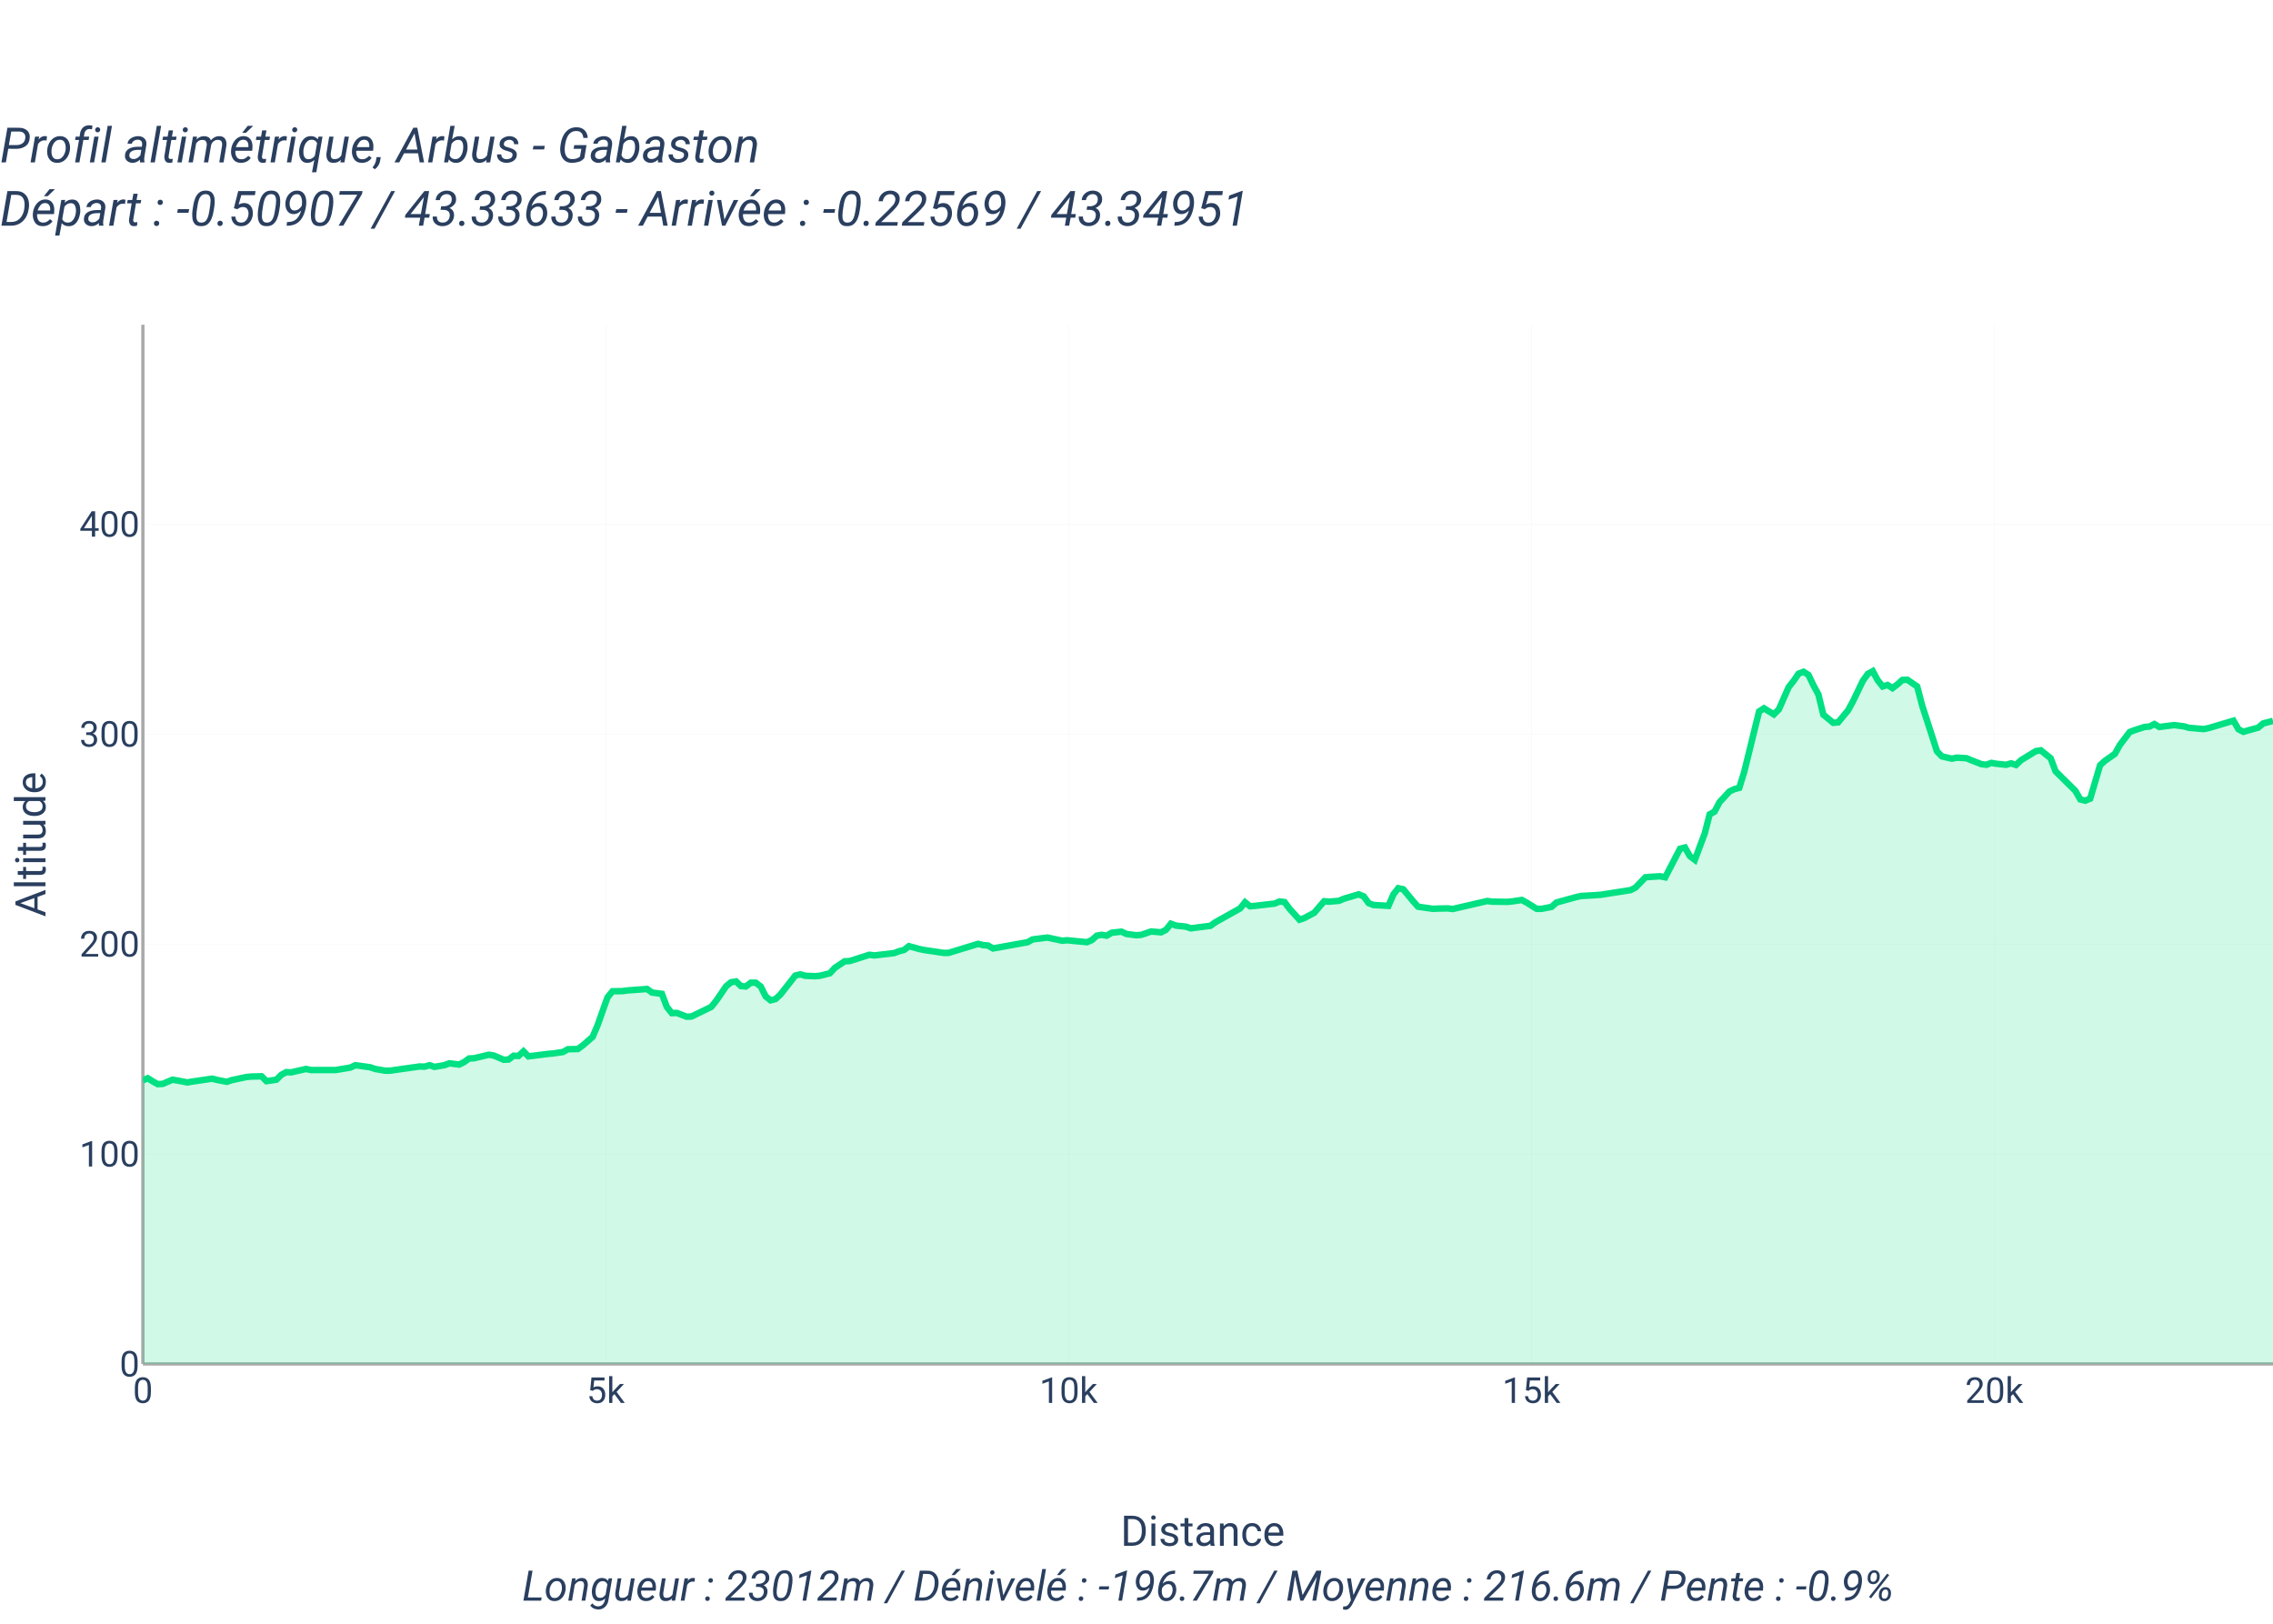
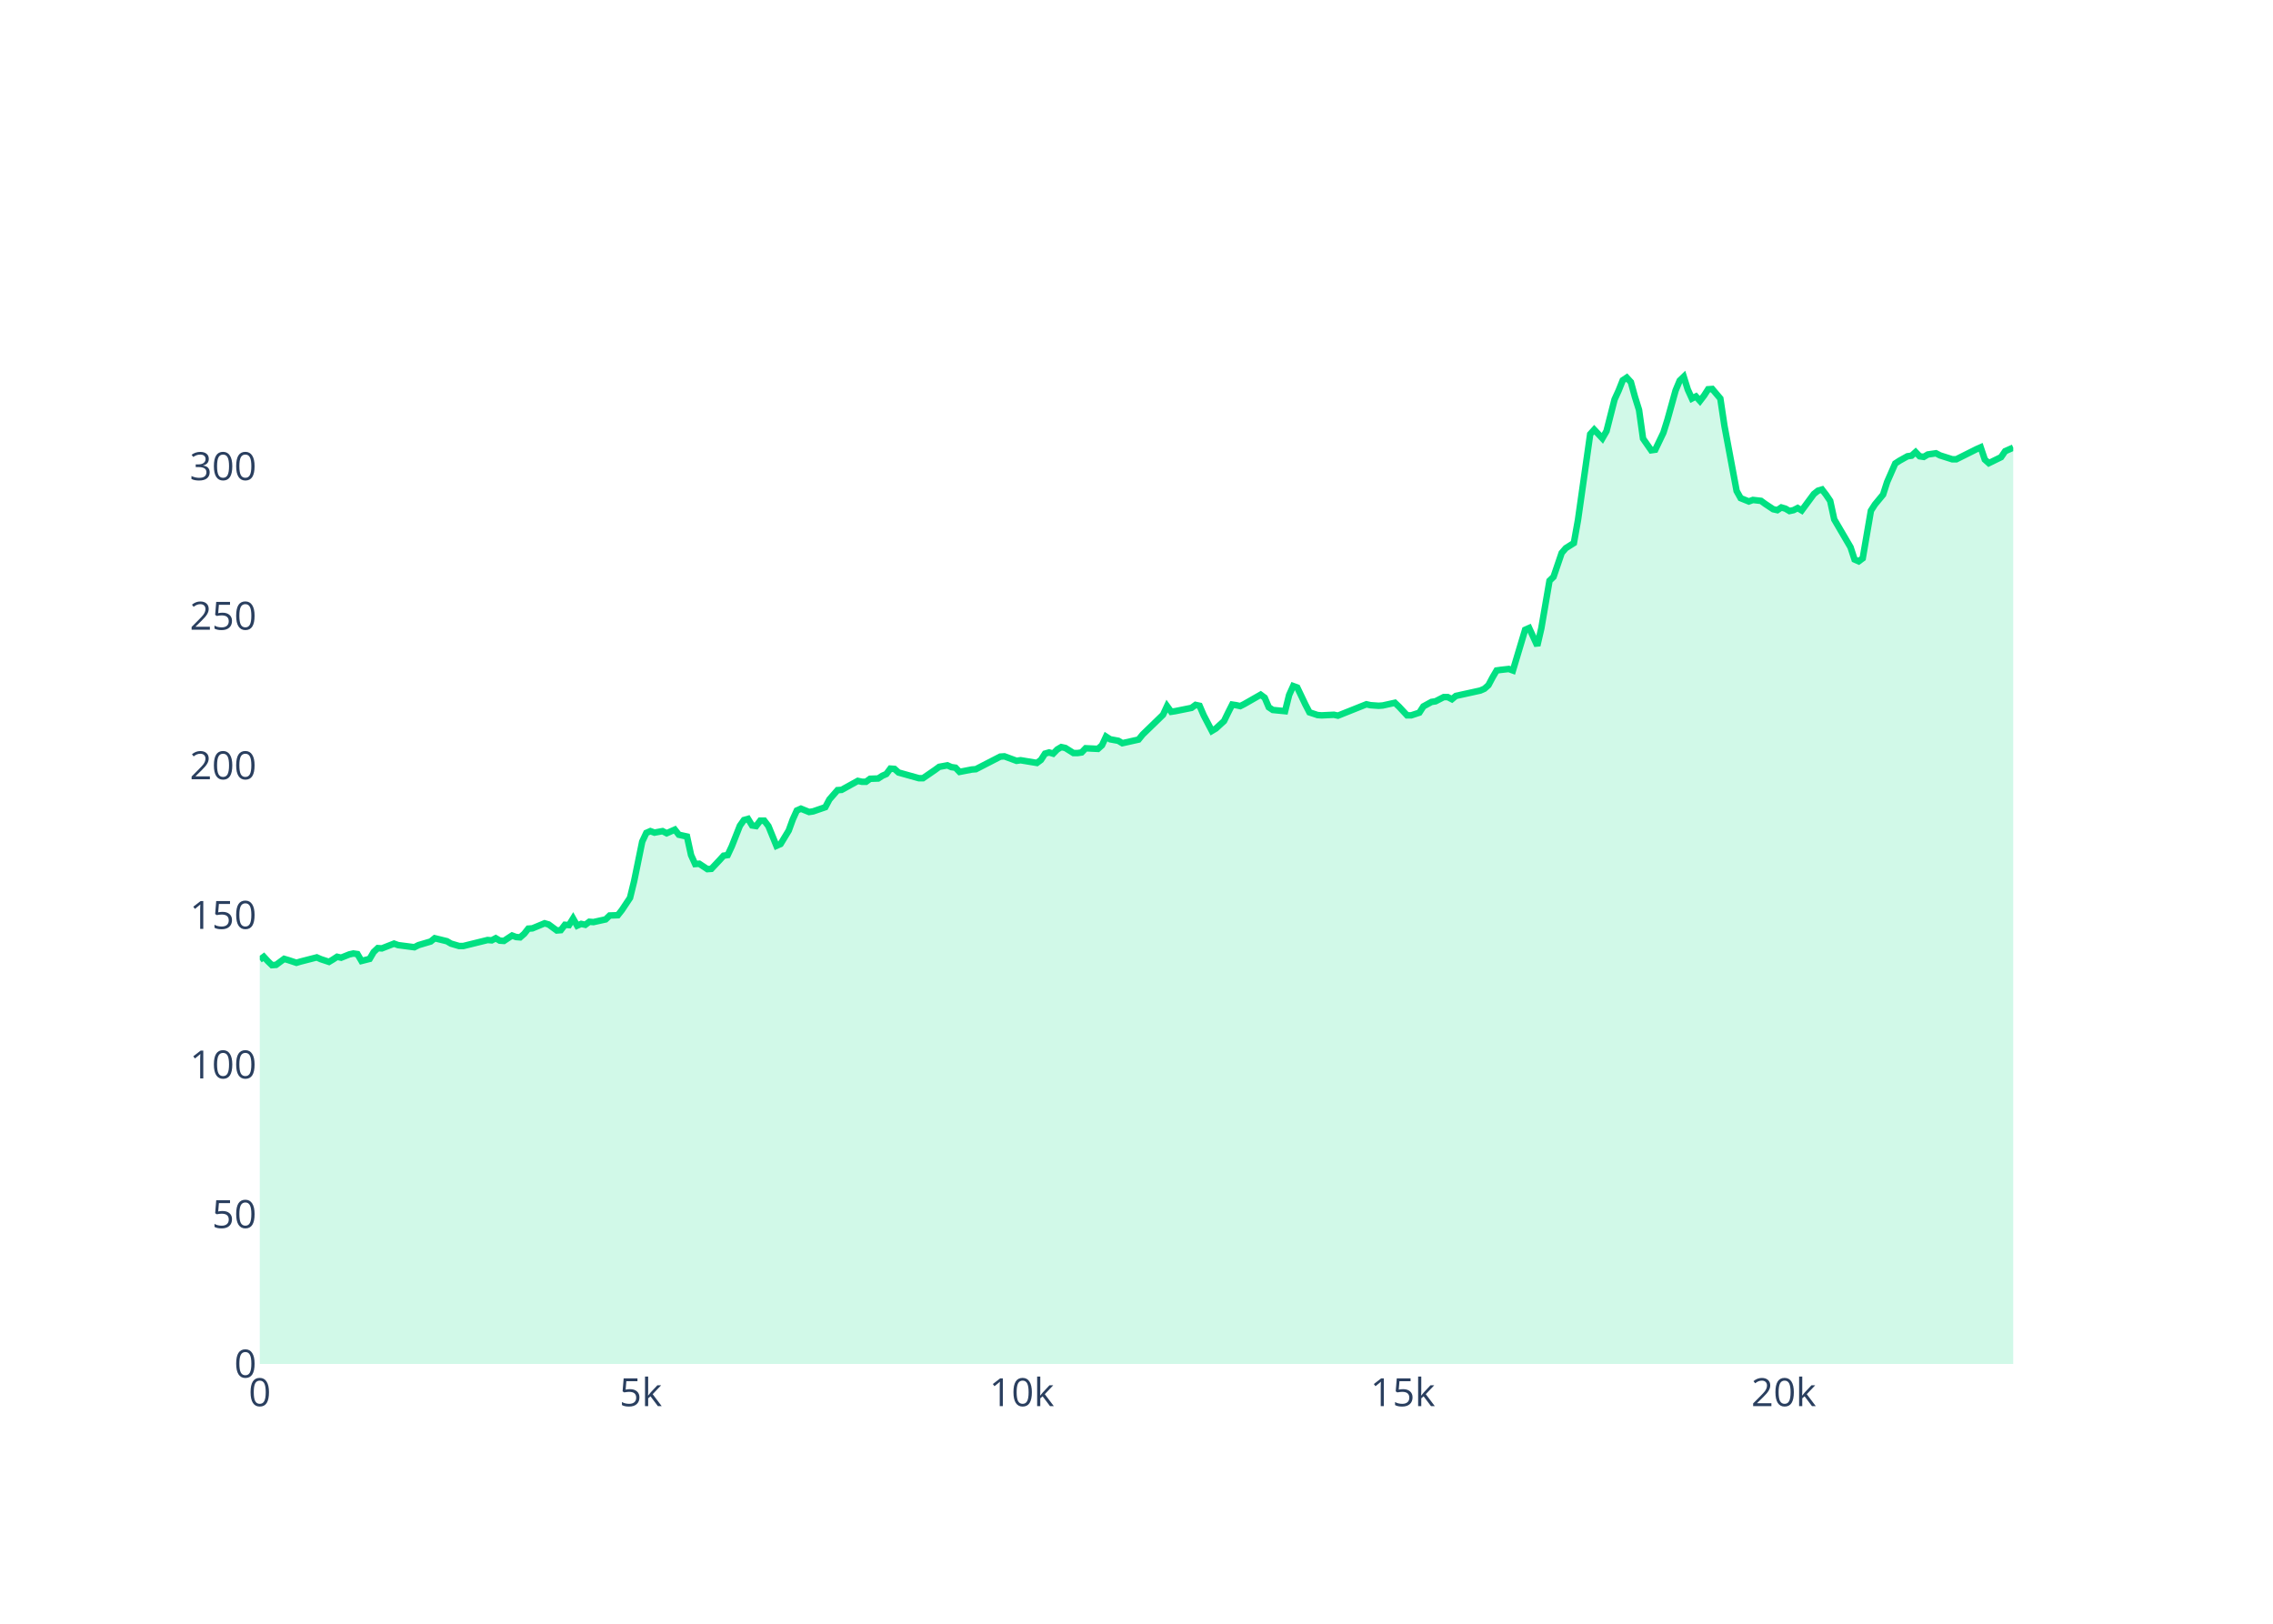
<svg xmlns="http://www.w3.org/2000/svg" class="main-svg" width="700" height="500" style="" viewBox="0 0 700 500">
  <rect x="0" y="0" width="700" height="500" style="fill: rgb(255, 255, 255); fill-opacity: 1;" />
-   <defs id="defs-ce14e0">
+   <defs id="defs-10db98">
    <g class="clips">
-       <clipPath id="clipce14e0xyplot" class="plotclip">
-         <rect width="656" height="320" />
+       <clipPath id="clip10db98xyplot" class="plotclip">
+         <rect width="540" height="320" />
      </clipPath>
-       <clipPath class="axesclip" id="clipce14e0x">
-         <rect x="44" y="0" width="656" height="500" />
+       <clipPath class="axesclip" id="clip10db98x">
+         <rect x="80" y="0" width="540" height="500" />
      </clipPath>
-       <clipPath class="axesclip" id="clipce14e0y">
+       <clipPath class="axesclip" id="clip10db98y">
        <rect x="0" y="100" width="700" height="320" />
      </clipPath>
-       <clipPath class="axesclip" id="clipce14e0xy">
-         <rect x="44" y="100" width="656" height="320" />
+       <clipPath class="axesclip" id="clip10db98xy">
+         <rect x="80" y="100" width="540" height="320" />
      </clipPath>
    </g>
    <g class="gradients" />
    <g class="patterns" />
  </defs>
  <g class="bglayer" />
  <g class="layer-below">
    <g class="imagelayer" />
    <g class="shapelayer" />
  </g>
  <g class="cartesianlayer">
    <g class="subplot xy">
      <g class="layer-subplot">
        <g class="shapelayer" />
        <g class="imagelayer" />
      </g>
      <g class="gridlayer">
        <g class="x">
-           <path class="xgrid crisp" transform="translate(186.53,0)" d="M0,100v320" style="stroke: rgb(240, 240, 240); stroke-opacity: 1; stroke-width: 0.1px;" />
-           <path class="xgrid crisp" transform="translate(329.07,0)" d="M0,100v320" style="stroke: rgb(240, 240, 240); stroke-opacity: 1; stroke-width: 0.1px;" />
-           <path class="xgrid crisp" transform="translate(471.6,0)" d="M0,100v320" style="stroke: rgb(240, 240, 240); stroke-opacity: 1; stroke-width: 0.1px;" />
-           <path class="xgrid crisp" transform="translate(614.14,0)" d="M0,100v320" style="stroke: rgb(240, 240, 240); stroke-opacity: 1; stroke-width: 0.1px;" />
+           <path class="xgrid crisp" transform="translate(197.33,0)" d="M0,100v320" style="stroke: rgb(255, 255, 255); stroke-opacity: 1; stroke-width: 1px;" />
+           <path class="xgrid crisp" transform="translate(314.66,0)" d="M0,100v320" style="stroke: rgb(255, 255, 255); stroke-opacity: 1; stroke-width: 1px;" />
+           <path class="xgrid crisp" transform="translate(431.99,0)" d="M0,100v320" style="stroke: rgb(255, 255, 255); stroke-opacity: 1; stroke-width: 1px;" />
+           <path class="xgrid crisp" transform="translate(549.32,0)" d="M0,100v320" style="stroke: rgb(255, 255, 255); stroke-opacity: 1; stroke-width: 1px;" />
        </g>
        <g class="y">
-           <path class="ygrid crisp" transform="translate(0,355.35)" d="M44,0h656" style="stroke: rgb(240, 240, 240); stroke-opacity: 1; stroke-width: 0.1px;" />
-           <path class="ygrid crisp" transform="translate(0,290.71)" d="M44,0h656" style="stroke: rgb(240, 240, 240); stroke-opacity: 1; stroke-width: 0.1px;" />
-           <path class="ygrid crisp" transform="translate(0,226.06)" d="M44,0h656" style="stroke: rgb(240, 240, 240); stroke-opacity: 1; stroke-width: 0.1px;" />
-           <path class="ygrid crisp" transform="translate(0,161.41)" d="M44,0h656" style="stroke: rgb(240, 240, 240); stroke-opacity: 1; stroke-width: 0.1px;" />
+           <path class="ygrid crisp" transform="translate(0,373.94)" d="M80,0h540" style="stroke: rgb(255, 255, 255); stroke-opacity: 1; stroke-width: 1px;" />
+           <path class="ygrid crisp" transform="translate(0,327.88)" d="M80,0h540" style="stroke: rgb(255, 255, 255); stroke-opacity: 1; stroke-width: 1px;" />
+           <path class="ygrid crisp" transform="translate(0,281.82)" d="M80,0h540" style="stroke: rgb(255, 255, 255); stroke-opacity: 1; stroke-width: 1px;" />
+           <path class="ygrid crisp" transform="translate(0,235.76)" d="M80,0h540" style="stroke: rgb(255, 255, 255); stroke-opacity: 1; stroke-width: 1px;" />
+           <path class="ygrid crisp" transform="translate(0,189.7)" d="M80,0h540" style="stroke: rgb(255, 255, 255); stroke-opacity: 1; stroke-width: 1px;" />
+           <path class="ygrid crisp" transform="translate(0,143.64)" d="M80,0h540" style="stroke: rgb(255, 255, 255); stroke-opacity: 1; stroke-width: 1px;" />
        </g>
      </g>
      <g class="zerolinelayer">
-         <path class="xzl zl crisp" transform="translate(44,0)" d="M0,100v320" style="stroke: rgb(169, 169, 169); stroke-opacity: 1; stroke-width: 1px;" />
-         <path class="yzl zl crisp" transform="translate(0,420)" d="M44,0h656" style="stroke: rgb(169, 169, 169); stroke-opacity: 1; stroke-width: 1px;" />
+         <path class="xzl zl crisp" transform="translate(80,0)" d="M0,100v320" style="stroke: rgb(255, 255, 255); stroke-opacity: 1; stroke-width: 2px;" />
+         <path class="yzl zl crisp" transform="translate(0,420)" d="M80,0h540" style="stroke: rgb(255, 255, 255); stroke-opacity: 1; stroke-width: 2px;" />
      </g>
      <path class="xlines-below" />
      <path class="ylines-below" />
      <g class="overlines-below" />
      <g class="xaxislayer-below" />
      <g class="yaxislayer-below" />
      <g class="overaxes-below" />
-       <g class="plot" transform="translate(44,100)" clip-path="url(#clipce14e0xyplot)">
+       <g class="plot" transform="translate(80,100)" clip-path="url(#clip10db98xyplot)">
        <g class="scatterlayer mlayer">
-           <g class="trace scatter traceac5067" style="stroke-miterlimit: 2;">
+           <g class="trace scatter trace15f273" style="stroke-miterlimit: 2;">
            <g class="fills">
              <g>
-                 <path class="js-fill" d="M656,320L0,320L0,232.66L1.51,232.02L3.05,232.99L4.56,233.83L6.1,233.76L9.12,232.47L10.66,232.73L13.71,233.31L15.22,233.05L21.32,232.15L22.83,232.53L25.88,233.12L27.4,232.6L31.96,231.63L33.5,231.5L36.55,231.43L38.06,232.92L41.11,232.47L42.62,230.98L44.16,230.14L45.67,230.21L50.23,229.17L51.77,229.49L59.38,229.49L60.89,229.24L63.94,228.72L65.45,228.01L70.01,228.65L71.55,229.17L74.6,229.69L76.11,229.69L85.24,228.4L86.77,228.46L88.29,228.01L89.8,228.53L92.85,228.01L94.39,227.43L97.41,227.81L98.95,227.04L100.46,225.94L102,225.87L106.56,224.78L108.07,225.03L111.12,226.33L112.63,226.26L114.17,225.1L115.68,225.16L117.22,223.74L118.73,225.29L124.83,224.52L126.34,224.39L129.39,223.94L130.9,223.09L133.95,223.03L135.46,221.93L138.51,219.28L140.05,215.66L143.08,207.13L144.62,205.25L147.67,205.19L149.18,204.99L155.28,204.54L156.79,205.64L159.84,206.03L161.35,210.04L162.89,211.98L164.4,211.91L167.45,213.07L168.96,213.01L175.06,210.04L176.57,208.16L179.62,203.7L181.13,202.47L182.67,202.21L184.18,203.64L185.69,203.77L187.23,202.6L188.74,202.6L190.28,203.77L191.79,206.8L193.31,208.03L194.84,207.64L196.36,206.22L199.41,202.34L200.92,200.4L202.46,200.02L203.97,200.47L207.02,200.6L208.53,200.47L211.58,199.69L213.12,198.01L216.14,196.01L217.68,195.94L223.75,194L225.29,194.2L231.36,193.49L232.9,192.91L234.41,192.52L235.92,191.35L238.97,192.19L240.51,192.52L246.58,193.42L248.12,193.42L257.25,190.64L258.76,191.03L260.3,191.16L261.81,192.06L272.47,190.13L273.98,189.28L278.57,188.7L280.08,189.03L283.13,189.67L284.64,189.54L290.74,190.13L292.25,189.48L293.76,188.12L295.3,187.86L296.81,188.12L298.35,187.22L301.37,186.89L302.91,187.6L305.96,187.99L307.48,187.86L310.53,186.83L312.04,186.96L313.58,187.09L315.09,186.31L316.6,184.44L318.14,185.02L321.19,185.34L322.7,185.86L328.77,185.08L330.31,183.98L337.92,179.72L339.43,177.84L340.97,179.07L342.48,178.94L348.58,178.23L350.09,177.58L351.6,177.78L353.14,179.85L356.19,183.21L357.7,182.69L360.75,181.07L362.27,179.26L363.8,177.52L365.32,177.65L368.37,177.39L369.88,176.74L374.44,175.39L375.98,176.03L377.49,178.1L379,178.68L383.59,178.94L385.1,175.45L386.61,173.51L388.15,173.83L391.2,177.52L392.71,179.2L397.27,179.85L398.81,179.78L401.83,179.72L403.37,179.91L414.01,177.45L415.54,177.65L420.11,177.71L421.62,177.58L424.67,177.13L426.21,177.97L429.23,179.85L430.77,179.85L433.82,179.26L435.33,177.91L441.43,176.23L442.94,175.9L447.5,175.64L449.01,175.52L458.16,174.09L459.67,173.32L462.72,170.15L464.23,170.02L467.28,169.83L468.82,170.15L473.39,161.36L474.9,160.97L476.41,163.62L477.95,164.78L481,156.64L482.51,150.76L484.02,149.92L485.56,147.01L488.61,143.71L490.12,143L491.63,142.61L493.17,137.63L497.73,119.08L499.24,118.11L502.29,119.98L503.83,118.43L506.85,111.58L508.39,109.64L509.9,107.44L511.41,106.86L512.95,107.83L514.46,111L516,113.84L517.51,120.05L520.56,122.57L522.07,122.44L525.12,118.76L526.64,115.98L529.69,109.64L531.23,107.51L532.74,106.67L534.25,109.45L535.79,111.39L537.3,110.93L538.81,111.9L540.35,110.74L541.86,109.38L543.4,109.32L546.42,111.39L547.96,117.27L552.52,131.36L554.03,132.91L557.08,133.62L558.62,133.3L561.64,133.49L563.18,134.14L566.2,135.31L567.74,135.5L569.25,134.92L570.79,135.18L573.81,135.5L575.35,135.05L576.86,135.56L578.4,134.08L582.97,131.3L584.48,131.04L587.53,133.49L589.04,137.5L595.14,143.52L596.65,146.17L598.19,146.55L599.7,145.91L602.75,135.63L604.26,134.27L607.31,132.14L608.82,129.42L611.87,125.41L613.41,124.83L616.43,123.86L617.97,123.73L619.48,122.96L620.99,123.86L624.04,123.47L625.58,123.28L628.6,123.67L630.14,124.12L634.71,124.51L636.22,124.19L643.83,121.92L645.37,124.57L646.88,125.35L648.39,124.9L651.44,124.06L652.98,122.76L656,121.99" style="fill: rgb(1, 224, 130); fill-opacity: 0.18; stroke-width: 0;" />
+                 <path class="js-fill" d="M540,320L0,320L0,195.54L1.24,194.62L2.51,196L3.75,197.2L5.02,197.11L7.51,195.27L8.78,195.64L11.29,196.47L12.53,196.1L17.55,194.81L18.8,195.36L21.31,196.19L22.55,195.45L23.82,194.62L25.06,194.9L27.57,193.89L28.82,193.61L30.08,193.79L31.33,195.91L33.84,195.27L35.08,193.15L36.35,191.95L37.59,192.04L41.35,190.57L42.61,191.03L47.61,191.68L48.88,191.03L52.63,189.92L53.88,188.91L57.63,189.83L58.9,190.57L61.41,191.31L62.65,191.31L70.16,189.46L71.43,189.56L72.67,188.91L73.92,189.65L75.19,189.74L76.43,188.91L77.7,188.08L78.94,188.54L80.18,188.64L81.45,187.53L82.69,185.96L83.96,185.87L87.72,184.31L88.96,184.67L91.47,186.52L92.71,186.42L93.98,184.77L95.23,184.86L96.49,182.83L97.74,185.04L98.98,184.49L100.25,184.77L101.49,183.84L102.76,183.94L106.51,183.11L107.76,181.91L110.27,181.82L111.51,180.25L114.02,176.48L115.29,171.32L117.78,159.16L119.04,156.48L120.29,155.93L121.55,156.39L124.04,155.93L125.31,156.58L127.82,155.47L129.06,157.04L131.57,157.59L132.82,163.3L134.08,166.07L135.33,165.97L137.84,167.63L139.08,167.54L141.59,164.87L142.84,163.49L144.1,163.3L145.35,160.63L147.86,154.27L149.1,152.52L150.37,152.16L151.61,154.18L152.86,154.37L154.12,152.71L155.37,152.71L156.64,154.37L159.12,160.45L160.39,159.89L162.9,155.75L164.14,152.34L165.39,149.58L166.66,149.02L169.17,150.04L170.41,149.85L174.16,148.56L175.43,146.17L177.92,143.31L179.19,143.22L184.18,140.46L185.45,140.73L186.7,140.73L187.96,139.81L190.45,139.72L191.72,138.89L192.96,138.34L194.2,136.68L195.47,136.77L196.72,137.88L202.98,139.63L204.25,139.63L208,137.05L209.25,136.13L211.76,135.67L213,136.22L214.27,136.4L215.51,137.69L219.27,136.96L220.53,136.86L228.04,132.99L229.31,132.9L233.06,134.28L234.31,134.1L239.33,134.93L240.57,134.01L241.82,132.07L243.08,131.7L244.33,132.07L245.6,130.78L246.84,130.05L248.08,130.32L250.59,131.89L251.86,131.89L253.1,131.7L254.35,130.41L258.13,130.6L259.37,129.49L260.61,126.82L261.88,127.65L264.39,128.11L265.64,128.85L270.63,127.74L271.9,126.18L278.17,120.1L279.41,117.43L280.68,119.18L281.92,118.99L286.94,117.98L288.19,117.06L289.43,117.33L290.7,120.28L293.21,125.07L294.45,124.33L296.96,122.03L298.21,119.45L299.47,116.96L300.72,117.15L301.96,117.43L303.23,116.78L308.23,113.92L309.49,114.85L310.74,117.79L311.98,118.62L315.76,118.99L317,114.02L318.25,111.25L319.51,111.71L322.02,116.96L323.27,119.36L325.78,120.19L327.02,120.28L330.78,120.1L332.04,120.37L340.8,116.87L342.06,117.15L344.58,117.33L345.82,117.24L349.57,116.41L350.84,117.61L353.33,120.28L354.59,120.28L357.11,119.45L358.35,117.52L360.86,116.14L362.1,115.95L364.61,114.66L365.86,114.66L367.13,115.31L368.37,114.29L375.88,112.64L377.15,112.08L378.39,110.98L379.66,108.58L380.9,106.46L382.14,106.28L384.65,106L385.92,106.46L389.68,93.93L390.92,93.38L393.43,98.82L394.67,93.47L397.19,78.83L398.43,77.63L400.94,70.26L402.21,68.79L404.69,67.22L405.96,60.13L409.72,33.69L410.96,32.31L413.47,34.98L414.74,32.77L417.23,23L418.49,20.24L419.74,17.11L420.98,16.28L422.25,17.66L423.49,22.17L424.76,26.23L426,35.07L428.51,38.66L429.76,38.48L432.27,33.23L433.51,29.27L436.02,20.24L437.29,17.2L438.53,16L439.78,19.96L441.04,22.72L442.29,22.08L443.53,23.46L444.8,21.8L446.04,19.87L447.31,19.78L449.8,22.72L451.06,31.11L454.82,51.19L456.06,53.4L458.57,54.41L459.84,53.95L462.33,54.23L463.59,55.15L466.08,56.81L467.35,57.09L468.59,56.26L469.86,56.63L471.1,57.36L472.35,57.09L473.61,56.44L474.86,57.18L478.61,52.11L479.88,51.1L481.12,50.73L482.39,52.39L483.63,54.23L484.88,59.94L489.9,68.51L491.14,72.29L492.41,72.84L493.65,71.92L496.17,57.27L497.41,55.34L499.92,52.3L501.16,48.43L503.67,42.72L504.94,41.89L507.43,40.5L508.7,40.32L509.94,39.21L511.18,40.5L512.45,40.69L513.69,39.95L516.21,39.58L517.45,40.23L521.23,41.43L522.47,41.43L528.74,38.29L529.98,37.74L531.25,41.52L532.49,42.62L536.25,40.78L537.51,38.94L540,37.83" style="fill: rgb(1, 224, 130); fill-opacity: 0.18; stroke-width: 0;" />
              </g>
            </g>
            <g class="errorbars" />
            <g class="lines">
-               <path class="js-line" d="M0,232.66L1.51,232.02L3.05,232.99L4.56,233.83L6.1,233.76L9.12,232.47L10.66,232.73L13.71,233.31L15.22,233.05L21.32,232.15L22.83,232.53L25.88,233.12L27.4,232.6L31.96,231.63L33.5,231.5L36.55,231.43L38.06,232.92L41.11,232.47L42.62,230.98L44.16,230.14L45.67,230.21L50.23,229.17L51.77,229.49L59.38,229.49L60.89,229.24L63.94,228.72L65.45,228.01L70.01,228.65L71.55,229.17L74.6,229.69L76.11,229.69L85.24,228.4L86.77,228.46L88.29,228.01L89.8,228.53L92.85,228.01L94.39,227.43L97.41,227.81L98.95,227.04L100.46,225.94L102,225.87L106.56,224.78L108.07,225.03L111.12,226.33L112.63,226.26L114.17,225.1L115.68,225.16L117.22,223.74L118.73,225.29L124.83,224.52L126.34,224.39L129.39,223.94L130.9,223.09L133.95,223.03L135.46,221.93L138.51,219.28L140.05,215.66L143.08,207.13L144.62,205.25L147.67,205.19L149.18,204.99L155.28,204.54L156.79,205.64L159.84,206.03L161.35,210.04L162.89,211.98L164.4,211.91L167.45,213.07L168.96,213.01L175.06,210.04L176.57,208.16L179.62,203.7L181.13,202.47L182.67,202.21L184.18,203.64L185.69,203.77L187.23,202.6L188.74,202.6L190.28,203.77L191.79,206.8L193.31,208.03L194.84,207.64L196.36,206.22L199.41,202.34L200.92,200.4L202.46,200.02L203.97,200.47L207.02,200.6L208.53,200.47L211.58,199.69L213.12,198.01L216.14,196.01L217.68,195.94L223.75,194L225.29,194.2L231.36,193.49L232.9,192.91L234.41,192.52L235.92,191.35L238.97,192.19L240.51,192.52L246.58,193.42L248.12,193.42L257.25,190.64L258.76,191.03L260.3,191.16L261.81,192.06L272.47,190.13L273.98,189.28L278.57,188.7L280.08,189.03L283.13,189.67L284.64,189.54L290.74,190.13L292.25,189.48L293.76,188.12L295.3,187.86L296.81,188.12L298.35,187.22L301.37,186.89L302.91,187.6L305.96,187.99L307.48,187.86L310.53,186.83L312.04,186.96L313.58,187.09L315.09,186.31L316.6,184.44L318.14,185.02L321.19,185.34L322.7,185.86L328.77,185.08L330.31,183.98L337.92,179.72L339.43,177.84L340.97,179.07L342.48,178.94L348.58,178.23L350.09,177.58L351.6,177.78L353.14,179.85L356.19,183.21L357.7,182.69L360.75,181.07L362.27,179.26L363.8,177.52L365.32,177.65L368.37,177.39L369.88,176.74L374.44,175.39L375.98,176.03L377.49,178.1L379,178.68L383.59,178.94L385.1,175.45L386.61,173.51L388.15,173.83L391.2,177.52L392.71,179.2L397.27,179.85L398.81,179.78L401.83,179.72L403.37,179.91L414.01,177.45L415.54,177.65L420.11,177.71L421.62,177.58L424.67,177.13L426.21,177.97L429.23,179.85L430.77,179.85L433.82,179.26L435.33,177.91L441.43,176.23L442.94,175.9L447.5,175.64L449.01,175.52L458.16,174.09L459.67,173.32L462.72,170.15L464.23,170.02L467.28,169.83L468.82,170.15L473.39,161.36L474.9,160.97L476.41,163.62L477.95,164.78L481,156.64L482.51,150.76L484.02,149.92L485.56,147.01L488.61,143.71L490.12,143L491.63,142.61L493.17,137.63L497.73,119.08L499.24,118.11L502.29,119.98L503.83,118.43L506.85,111.58L508.39,109.64L509.9,107.44L511.41,106.86L512.95,107.83L514.46,111L516,113.84L517.51,120.05L520.56,122.57L522.07,122.44L525.12,118.76L526.64,115.98L529.69,109.64L531.23,107.51L532.74,106.67L534.25,109.45L535.79,111.39L537.3,110.93L538.81,111.9L540.35,110.74L541.86,109.38L543.4,109.32L546.42,111.39L547.96,117.27L552.52,131.36L554.03,132.91L557.08,133.62L558.62,133.3L561.64,133.49L563.18,134.14L566.2,135.31L567.74,135.5L569.25,134.92L570.79,135.18L573.81,135.5L575.35,135.05L576.86,135.56L578.4,134.08L582.97,131.3L584.48,131.04L587.53,133.49L589.04,137.5L595.14,143.52L596.65,146.17L598.19,146.55L599.7,145.91L602.75,135.63L604.26,134.27L607.31,132.14L608.82,129.42L611.87,125.41L613.41,124.83L616.43,123.86L617.97,123.73L619.48,122.96L620.99,123.86L624.04,123.47L625.58,123.28L628.6,123.67L630.14,124.12L634.71,124.51L636.22,124.19L643.83,121.92L645.37,124.57L646.88,125.35L648.39,124.9L651.44,124.06L652.98,122.76L656,121.99" style="vector-effect: non-scaling-stroke; fill: none; stroke: rgb(1, 224, 130); stroke-opacity: 1; stroke-width: 2px; opacity: 1;" />
+               <path class="js-line" d="M0,195.54L1.24,194.62L2.51,196L3.75,197.2L5.02,197.11L7.51,195.27L8.78,195.64L11.29,196.47L12.53,196.1L17.55,194.81L18.8,195.36L21.31,196.19L22.55,195.45L23.82,194.62L25.06,194.9L27.57,193.89L28.82,193.61L30.08,193.79L31.33,195.91L33.84,195.27L35.08,193.15L36.35,191.95L37.59,192.04L41.35,190.57L42.61,191.03L47.61,191.68L48.88,191.03L52.63,189.92L53.88,188.91L57.63,189.83L58.9,190.57L61.41,191.31L62.65,191.31L70.16,189.46L71.43,189.56L72.67,188.91L73.92,189.65L75.19,189.74L76.43,188.91L77.7,188.08L78.94,188.54L80.18,188.64L81.45,187.53L82.69,185.96L83.96,185.87L87.72,184.31L88.96,184.67L91.47,186.52L92.71,186.42L93.98,184.77L95.23,184.86L96.49,182.83L97.74,185.04L98.98,184.49L100.25,184.77L101.49,183.84L102.76,183.94L106.51,183.11L107.76,181.91L110.27,181.82L111.51,180.25L114.02,176.48L115.29,171.32L117.78,159.16L119.04,156.48L120.29,155.93L121.55,156.39L124.04,155.93L125.31,156.58L127.82,155.47L129.06,157.04L131.57,157.59L132.82,163.3L134.08,166.07L135.33,165.97L137.84,167.63L139.08,167.54L141.59,164.87L142.84,163.49L144.1,163.3L145.35,160.63L147.86,154.27L149.1,152.52L150.37,152.16L151.61,154.18L152.86,154.37L154.12,152.71L155.37,152.71L156.64,154.37L159.12,160.45L160.39,159.89L162.9,155.75L164.14,152.34L165.39,149.58L166.66,149.02L169.17,150.04L170.41,149.85L174.16,148.56L175.43,146.17L177.92,143.31L179.19,143.22L184.18,140.46L185.45,140.73L186.7,140.73L187.96,139.81L190.45,139.72L191.72,138.89L192.96,138.34L194.2,136.68L195.47,136.77L196.72,137.88L202.98,139.63L204.25,139.63L208,137.05L209.25,136.13L211.76,135.67L213,136.22L214.27,136.4L215.51,137.69L219.27,136.96L220.53,136.86L228.04,132.99L229.31,132.9L233.06,134.28L234.31,134.1L239.33,134.93L240.57,134.01L241.82,132.07L243.08,131.7L244.33,132.07L245.6,130.78L246.84,130.05L248.08,130.32L250.59,131.89L251.86,131.89L253.1,131.7L254.35,130.41L258.13,130.6L259.37,129.49L260.61,126.82L261.88,127.65L264.39,128.11L265.64,128.85L270.63,127.74L271.9,126.18L278.17,120.1L279.41,117.43L280.68,119.18L281.92,118.99L286.94,117.98L288.19,117.06L289.43,117.33L290.7,120.28L293.21,125.07L294.45,124.33L296.96,122.03L298.21,119.45L299.47,116.96L300.72,117.15L301.96,117.43L303.23,116.78L308.23,113.92L309.49,114.85L310.74,117.79L311.98,118.62L315.76,118.99L317,114.02L318.25,111.25L319.51,111.71L322.02,116.96L323.27,119.36L325.78,120.19L327.02,120.28L330.78,120.1L332.04,120.37L340.8,116.87L342.06,117.15L344.58,117.33L345.82,117.24L349.57,116.41L350.84,117.61L353.33,120.28L354.59,120.28L357.11,119.45L358.35,117.52L360.86,116.14L362.1,115.95L364.61,114.66L365.86,114.66L367.13,115.31L368.37,114.29L375.88,112.64L377.15,112.08L378.39,110.98L379.66,108.58L380.9,106.46L382.14,106.28L384.65,106L385.92,106.46L389.68,93.93L390.92,93.38L393.43,98.82L394.67,93.47L397.19,78.83L398.43,77.63L400.94,70.26L402.21,68.79L404.69,67.22L405.96,60.13L409.72,33.69L410.96,32.31L413.47,34.98L414.74,32.77L417.23,23L418.49,20.24L419.74,17.11L420.98,16.28L422.25,17.66L423.49,22.17L424.76,26.23L426,35.07L428.51,38.66L429.76,38.48L432.27,33.23L433.51,29.27L436.02,20.24L437.29,17.2L438.53,16L439.78,19.96L441.04,22.72L442.29,22.08L443.53,23.46L444.8,21.8L446.04,19.87L447.31,19.78L449.8,22.72L451.06,31.11L454.82,51.19L456.06,53.4L458.57,54.41L459.84,53.95L462.33,54.23L463.59,55.15L466.08,56.81L467.35,57.09L468.59,56.26L469.86,56.63L471.1,57.36L472.35,57.09L473.61,56.44L474.86,57.18L478.61,52.11L479.88,51.1L481.12,50.73L482.39,52.39L483.63,54.23L484.88,59.94L489.9,68.51L491.14,72.29L492.41,72.84L493.65,71.92L496.17,57.27L497.41,55.34L499.92,52.3L501.16,48.43L503.67,42.72L504.94,41.89L507.43,40.5L508.7,40.32L509.94,39.21L511.18,40.5L512.45,40.69L513.69,39.95L516.21,39.58L517.45,40.23L521.23,41.43L522.47,41.43L528.74,38.29L529.98,37.74L531.25,41.52L532.49,42.62L536.25,40.78L537.51,38.94L540,37.83" style="vector-effect: non-scaling-stroke; fill: none; stroke: rgb(1, 224, 130); stroke-opacity: 1; stroke-width: 2px; opacity: 1;" />
            </g>
            <g class="points" />
            <g class="text" />
          </g>
        </g>
      </g>
      <g class="overplot" />
      <path class="xlines-above crisp" d="M0,0" style="fill: none;" />
      <path class="ylines-above crisp" d="M0,0" style="fill: none;" />
      <g class="overlines-above" />
      <g class="xaxislayer-above">
        <g class="xtick">
-           <text text-anchor="middle" x="0" y="432" transform="translate(44,0)" style="font-family: -apple-system, system-ui, BlinkMacSystemFont, 'Segoe UI', Roboto, 'Helvetica Neue', Arial, sans-serif; font-size: 11px; fill: rgb(42, 63, 95); fill-opacity: 1; white-space: pre; opacity: 1;">0</text>
+           <text text-anchor="middle" x="0" y="433" transform="translate(80,0)" style="font-family: 'Open Sans', verdana, arial, sans-serif; font-size: 12px; fill: rgb(42, 63, 95); fill-opacity: 1; white-space: pre; opacity: 1;">0</text>
        </g>
        <g class="xtick">
-           <text text-anchor="middle" x="0" y="432" style="font-family: -apple-system, system-ui, BlinkMacSystemFont, 'Segoe UI', Roboto, 'Helvetica Neue', Arial, sans-serif; font-size: 11px; fill: rgb(42, 63, 95); fill-opacity: 1; white-space: pre; opacity: 1;" transform="translate(186.53,0)">5k</text>
+           <text text-anchor="middle" x="0" y="433" style="font-family: 'Open Sans', verdana, arial, sans-serif; font-size: 12px; fill: rgb(42, 63, 95); fill-opacity: 1; white-space: pre; opacity: 1;" transform="translate(197.33,0)">5k</text>
        </g>
        <g class="xtick">
-           <text text-anchor="middle" x="0" y="432" style="font-family: -apple-system, system-ui, BlinkMacSystemFont, 'Segoe UI', Roboto, 'Helvetica Neue', Arial, sans-serif; font-size: 11px; fill: rgb(42, 63, 95); fill-opacity: 1; white-space: pre; opacity: 1;" transform="translate(329.07,0)">10k</text>
+           <text text-anchor="middle" x="0" y="433" style="font-family: 'Open Sans', verdana, arial, sans-serif; font-size: 12px; fill: rgb(42, 63, 95); fill-opacity: 1; white-space: pre; opacity: 1;" transform="translate(314.66,0)">10k</text>
        </g>
        <g class="xtick">
-           <text text-anchor="middle" x="0" y="432" style="font-family: -apple-system, system-ui, BlinkMacSystemFont, 'Segoe UI', Roboto, 'Helvetica Neue', Arial, sans-serif; font-size: 11px; fill: rgb(42, 63, 95); fill-opacity: 1; white-space: pre; opacity: 1;" transform="translate(471.6,0)">15k</text>
+           <text text-anchor="middle" x="0" y="433" style="font-family: 'Open Sans', verdana, arial, sans-serif; font-size: 12px; fill: rgb(42, 63, 95); fill-opacity: 1; white-space: pre; opacity: 1;" transform="translate(431.99,0)">15k</text>
        </g>
        <g class="xtick">
-           <text text-anchor="middle" x="0" y="432" style="font-family: -apple-system, system-ui, BlinkMacSystemFont, 'Segoe UI', Roboto, 'Helvetica Neue', Arial, sans-serif; font-size: 11px; fill: rgb(42, 63, 95); fill-opacity: 1; white-space: pre; opacity: 1;" transform="translate(614.14,0)">20k</text>
+           <text text-anchor="middle" x="0" y="433" style="font-family: 'Open Sans', verdana, arial, sans-serif; font-size: 12px; fill: rgb(42, 63, 95); fill-opacity: 1; white-space: pre; opacity: 1;" transform="translate(549.32,0)">20k</text>
        </g>
      </g>
      <g class="yaxislayer-above">
        <g class="ytick">
-           <text text-anchor="end" x="43" y="3.85" transform="translate(0,420)" style="font-family: -apple-system, system-ui, BlinkMacSystemFont, 'Segoe UI', Roboto, 'Helvetica Neue', Arial, sans-serif; font-size: 11px; fill: rgb(42, 63, 95); fill-opacity: 1; white-space: pre; opacity: 1;">0</text>
+           <text text-anchor="end" x="79" y="4.2" transform="translate(0,420)" style="font-family: 'Open Sans', verdana, arial, sans-serif; font-size: 12px; fill: rgb(42, 63, 95); fill-opacity: 1; white-space: pre; opacity: 1;">0</text>
        </g>
        <g class="ytick">
-           <text text-anchor="end" x="43" y="3.85" style="font-family: -apple-system, system-ui, BlinkMacSystemFont, 'Segoe UI', Roboto, 'Helvetica Neue', Arial, sans-serif; font-size: 11px; fill: rgb(42, 63, 95); fill-opacity: 1; white-space: pre; opacity: 1;" transform="translate(0,355.35)">100</text>
+           <text text-anchor="end" x="79" y="4.2" style="font-family: 'Open Sans', verdana, arial, sans-serif; font-size: 12px; fill: rgb(42, 63, 95); fill-opacity: 1; white-space: pre; opacity: 1;" transform="translate(0,373.94)">50</text>
        </g>
        <g class="ytick">
-           <text text-anchor="end" x="43" y="3.85" style="font-family: -apple-system, system-ui, BlinkMacSystemFont, 'Segoe UI', Roboto, 'Helvetica Neue', Arial, sans-serif; font-size: 11px; fill: rgb(42, 63, 95); fill-opacity: 1; white-space: pre; opacity: 1;" transform="translate(0,290.71)">200</text>
+           <text text-anchor="end" x="79" y="4.2" style="font-family: 'Open Sans', verdana, arial, sans-serif; font-size: 12px; fill: rgb(42, 63, 95); fill-opacity: 1; white-space: pre; opacity: 1;" transform="translate(0,327.88)">100</text>
        </g>
        <g class="ytick">
-           <text text-anchor="end" x="43" y="3.85" style="font-family: -apple-system, system-ui, BlinkMacSystemFont, 'Segoe UI', Roboto, 'Helvetica Neue', Arial, sans-serif; font-size: 11px; fill: rgb(42, 63, 95); fill-opacity: 1; white-space: pre; opacity: 1;" transform="translate(0,226.06)">300</text>
+           <text text-anchor="end" x="79" y="4.2" style="font-family: 'Open Sans', verdana, arial, sans-serif; font-size: 12px; fill: rgb(42, 63, 95); fill-opacity: 1; white-space: pre; opacity: 1;" transform="translate(0,281.82)">150</text>
        </g>
        <g class="ytick">
-           <text text-anchor="end" x="43" y="3.85" style="font-family: -apple-system, system-ui, BlinkMacSystemFont, 'Segoe UI', Roboto, 'Helvetica Neue', Arial, sans-serif; font-size: 11px; fill: rgb(42, 63, 95); fill-opacity: 1; white-space: pre; opacity: 1;" transform="translate(0,161.41)">400</text>
+           <text text-anchor="end" x="79" y="4.2" style="font-family: 'Open Sans', verdana, arial, sans-serif; font-size: 12px; fill: rgb(42, 63, 95); fill-opacity: 1; white-space: pre; opacity: 1;" transform="translate(0,235.76)">200</text>
+         </g>
+         <g class="ytick">
+           <text text-anchor="end" x="79" y="4.2" style="font-family: 'Open Sans', verdana, arial, sans-serif; font-size: 12px; fill: rgb(42, 63, 95); fill-opacity: 1; white-space: pre; opacity: 1;" transform="translate(0,189.7)">250</text>
+         </g>
+         <g class="ytick">
+           <text text-anchor="end" x="79" y="4.2" style="font-family: 'Open Sans', verdana, arial, sans-serif; font-size: 12px; fill: rgb(42, 63, 95); fill-opacity: 1; white-space: pre; opacity: 1;" transform="translate(0,143.64)">300</text>
        </g>
      </g>
      <g class="overaxes-above" />
    </g>
  </g>
  <g class="polarlayer" />
  <g class="smithlayer" />
  <g class="ternarylayer" />
  <g class="geolayer" />
  <g class="funnelarealayer" />
  <g class="pielayer" />
  <g class="iciclelayer" />
  <g class="treemaplayer" />
  <g class="sunburstlayer" />
  <g class="glimages" />
-   <defs id="topdefs-ce14e0">
+   <defs id="topdefs-10db98">
    <g class="clips" />
  </defs>
  <g class="layer-above">
    <g class="imagelayer" />
    <g class="shapelayer" />
  </g>
  <g class="infolayer">
-     <g class="g-gtitle">
-       <text class="gtitle" x="0" y="50" text-anchor="start" dy="0.7em" style="font-family: -apple-system, system-ui, BlinkMacSystemFont, 'Segoe UI', Roboto, 'Helvetica Neue', Arial, sans-serif; font-size: 15px; fill: rgb(42, 63, 95); opacity: 1; font-weight: normal; white-space: pre;">
-         <tspan class="line" dy="0em" x="0" y="50">
-           <tspan style="font-style:italic">Profil altimétrique, Arbus - Gabaston</tspan>
-         </tspan>
-         <tspan class="line" dy="1.3em" x="0" y="50">
-           <tspan style="font-style:italic">Départ : -0.50907 / 43.33633 - Arrivée : -0.22569 / 43.34951 </tspan>
-         </tspan>
-       </text>
-     </g>
-     <g class="g-xtitle">
-       <text class="xtitle" x="372" y="476" text-anchor="middle" style="font-family: -apple-system, system-ui, BlinkMacSystemFont, 'Segoe UI', Roboto, 'Helvetica Neue', Arial, sans-serif; font-size: 13px; fill: rgb(42, 63, 95); opacity: 1; font-weight: normal; white-space: pre;">
-         <tspan class="line" dy="0em" x="372" y="476">Distance</tspan>
-         <tspan class="line" dy="1.3em" x="372" y="476">
-           <tspan style="font-style:italic">Longueur : 23012m / Dénivelé : -196.7m / Moyenne : 216.6m / Pente : -0.9%</tspan>
-         </tspan>
-       </text>
-     </g>
-     <g class="g-ytitle" transform="translate(13.89648,0)">
-       <text class="ytitle" transform="rotate(-90,0.103125,260)" x="0.103" y="260" text-anchor="middle" style="font-family: -apple-system, system-ui, BlinkMacSystemFont, 'Segoe UI', Roboto, 'Helvetica Neue', Arial, sans-serif; font-size: 13px; fill: rgb(42, 63, 95); opacity: 1; font-weight: normal; white-space: pre;">Altitude</text>
-     </g>
+     <g class="g-gtitle" />
+     <g class="g-xtitle" />
+     <g class="g-ytitle" />
  </g>
</svg>
